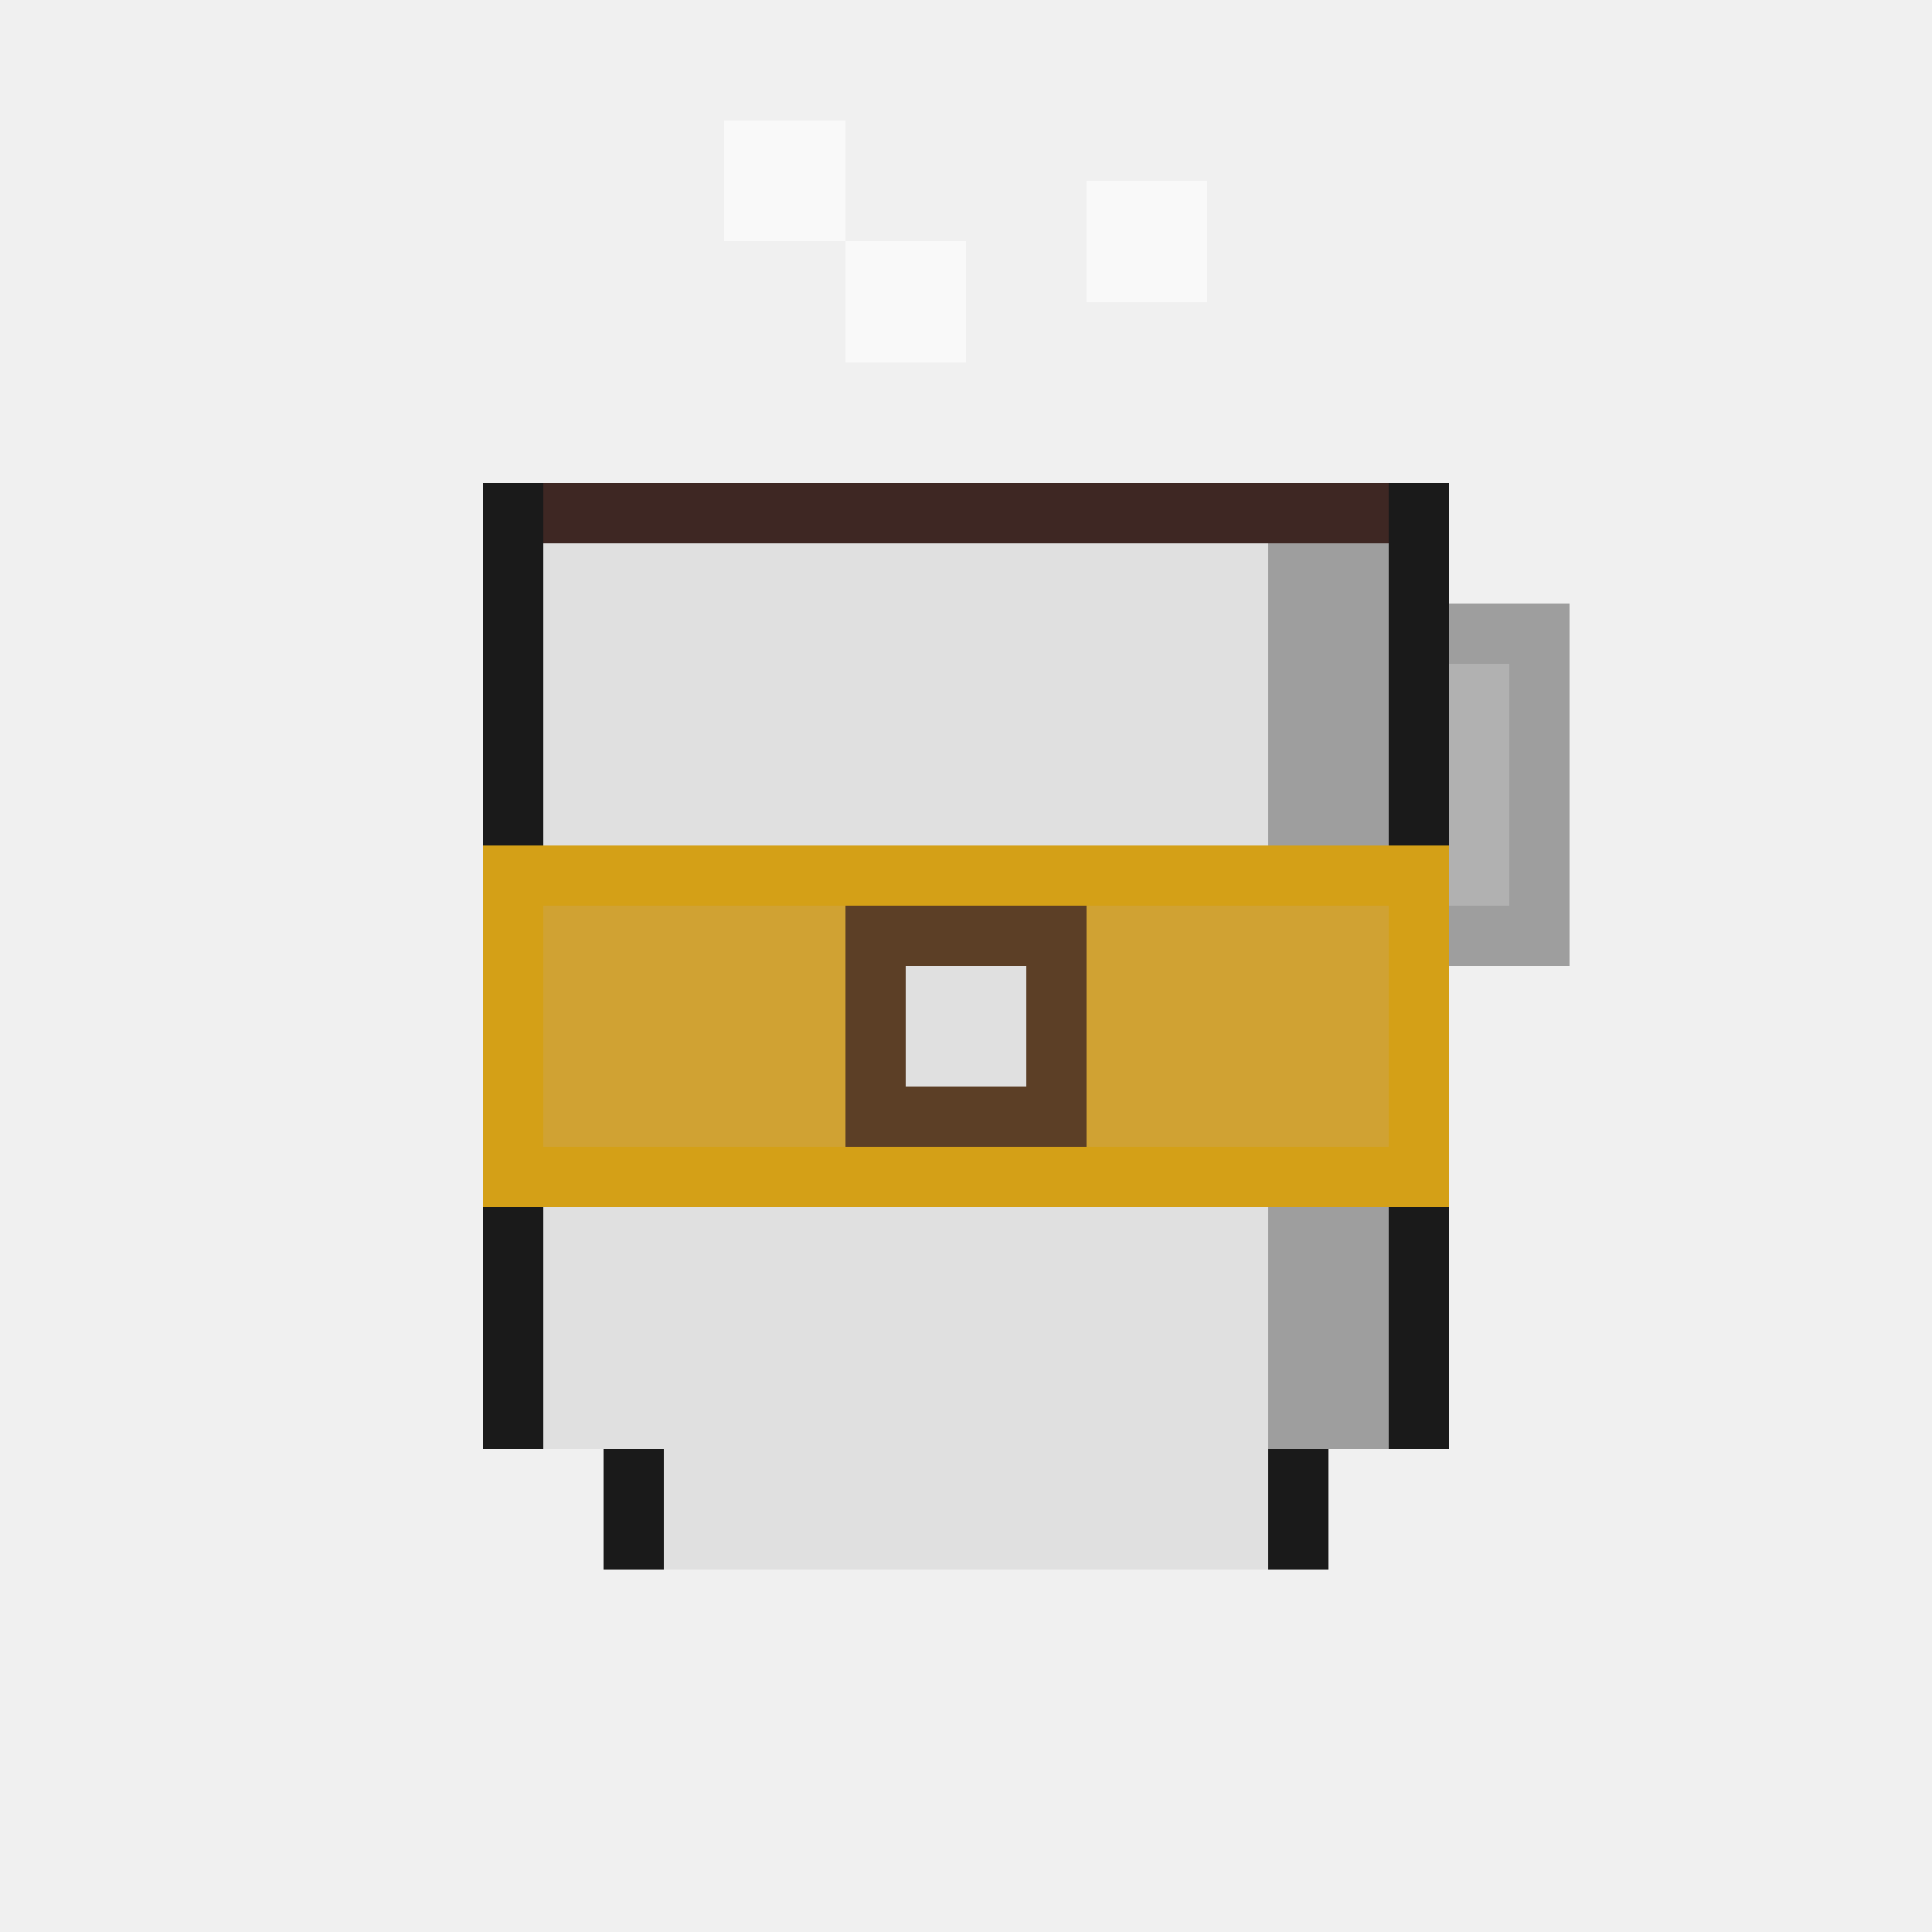
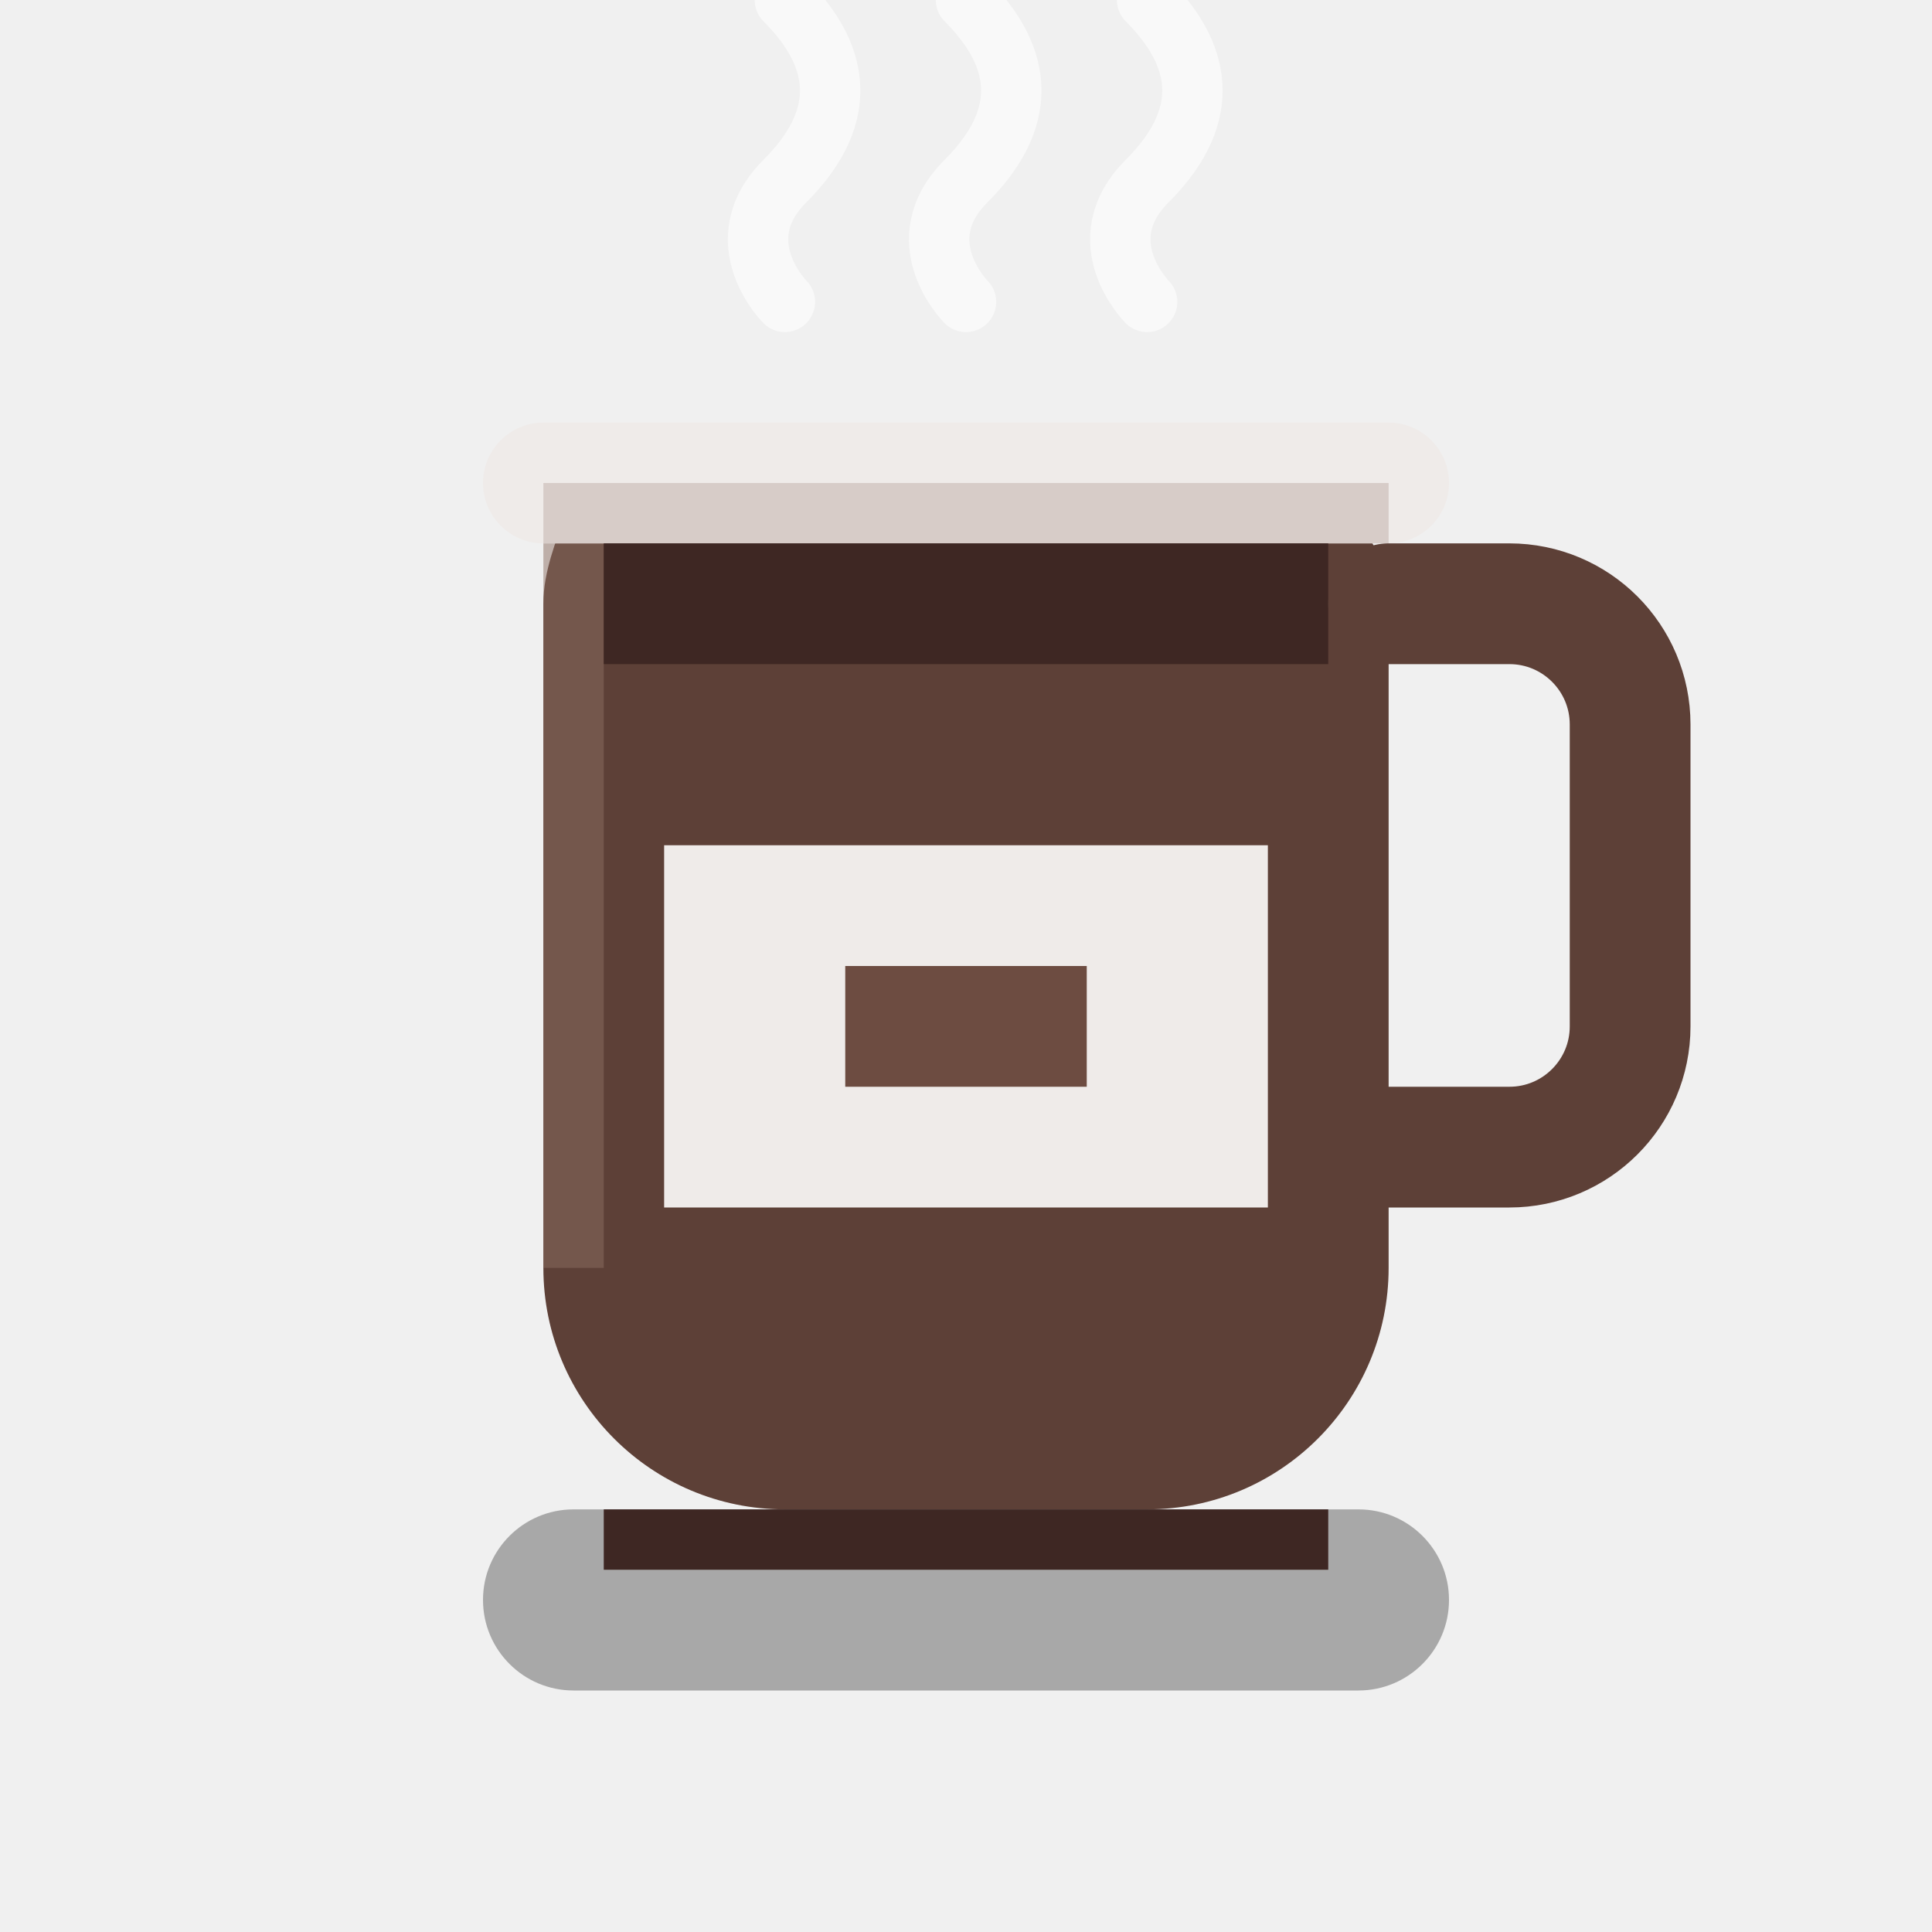
- <svg xmlns="http://www.w3.org/2000/svg" width="64" height="64" viewBox="0 0 32 32" shape-rendering="crispEdges">
-   <defs>
-     <style>
-       .bg { fill: none; }
-       .cup-light { fill: #e0e0e0; }
-       .cup-dark { fill: #9e9e9e; }
-       .coffee { fill: #3e2723; }
-       .sleeve { fill: #d4a017; } /* Gold/Premium */
-       .steam { fill: #ffffff; opacity: 0.6; }
-       .outline { fill: #1a1a1a; }
-     </style>
-   </defs>
-   <rect x="12" y="2" width="2" height="2" class="steam">
-     <animate attributeName="y" values="2;1;2" dur="1.5s" repeatCount="indefinite" />
-     <animate attributeName="opacity" values="0.6;0.2;0.6" dur="1.5s" repeatCount="indefinite" />
-   </rect>
-   <rect x="14" y="4" width="2" height="2" class="steam">
-     <animate attributeName="y" values="4;3;4" dur="1.5s" begin="0.2s" repeatCount="indefinite" />
-   </rect>
-   <rect x="18" y="3" width="2" height="2" class="steam">
-     <animate attributeName="y" values="3;2;3" dur="1.5s" begin="0.5s" repeatCount="indefinite" />
-   </rect>
-   <path d="M8 8 h16 v2 h2 v6 h-2 v8 h-2 v2 h-12 v-2 h-2 v-16 z" class="outline" />
-   <path d="M24 10 h2 v6 h-2 z" class="cup-dark" />
-   <rect x="24" y="11" width="1" height="4" fill="#ffffff" opacity="0.2" />
-   <rect x="9" y="9" width="14" height="15" class="cup-light" />
-   <rect x="11" y="24" width="10" height="2" class="cup-light" />
-   <rect x="21" y="9" width="2" height="15" class="cup-dark" />
-   <rect x="9" y="8" width="14" height="1" class="coffee" />
-   <rect x="8" y="14" width="16" height="6" class="sleeve" />
-   <rect x="9" y="15" width="14" height="4" fill="#bcaaa4" opacity="0.2" />
-   <rect x="14" y="15" width="4" height="4" class="coffee" opacity="0.8" />
-   <rect x="15" y="16" width="2" height="2" class="cup-light" />
+ <svg xmlns="http://www.w3.org/2000/svg" width="64" height="64" viewBox="0 0 64 64" fill="none">
+   <style>
+     @keyframes steamRise {
+       0% { transform: translateY(0) scale(1); opacity: 0.8; }
+       50% { transform: translateY(-4px) scale(1.1); opacity: 0.4; }
+       100% { transform: translateY(-8px) scale(1.2); opacity: 0; }
+     }
+     .steam-1 { animation: steamRise 2s infinite ease-out; transform-origin: center bottom; }
+     .steam-2 { animation: steamRise 2s infinite 0.6s ease-out; transform-origin: center bottom; }
+     .steam-3 { animation: steamRise 2s infinite 1.2s ease-out; transform-origin: center bottom; }
+   </style>
+   <rect x="16" y="50" width="32" height="6" rx="3" fill="#000000" fill-opacity="0.3" />
+   <path d="M18 16H42C44.209 16 46 17.791 46 20V42C46 46.418 42.418 50 38 50H26C21.582 50 18 46.418 18 42V20C18 17.791 19.791 16 18 16Z" fill="#5D4037" />
+   <rect x="18" y="16" width="2" height="26" fill="#8D6E63" fill-opacity="0.5" />
+   <rect x="20" y="50" width="24" height="2" fill="#3E2723" />
+   <rect x="16" y="14" width="32" height="4" rx="2" fill="#EFEBE9" />
+   <rect x="18" y="16" width="28" height="2" fill="#D7CCC8" />
+   <rect x="20" y="18" width="24" height="4" fill="#3E2723" />
+   <path d="M46 20H50C52.209 20 54 21.791 54 24V34C54 36.209 52.209 38 50 38H46" stroke="#5D4037" stroke-width="4" stroke-linecap="round" />
+   <rect x="22" y="28" width="20" height="12" fill="#EFEBE9" />
+   <rect x="28" y="32" width="8" height="4" fill="#6D4C41" />
+   <path class="steam-1" d="M26 10C26 10 24 8 26 6C28 4 28 2 26 0" stroke="#FFFFFF" stroke-opacity="0.6" stroke-width="2" stroke-linecap="round" />
+   <path class="steam-2" d="M32 10C32 10 30 8 32 6C34 4 34 2 32 0" stroke="#FFFFFF" stroke-opacity="0.6" stroke-width="2" stroke-linecap="round" />
+   <path class="steam-3" d="M38 10C38 10 36 8 38 6C40 4 40 2 38 0" stroke="#FFFFFF" stroke-opacity="0.6" stroke-width="2" stroke-linecap="round" />
</svg>
